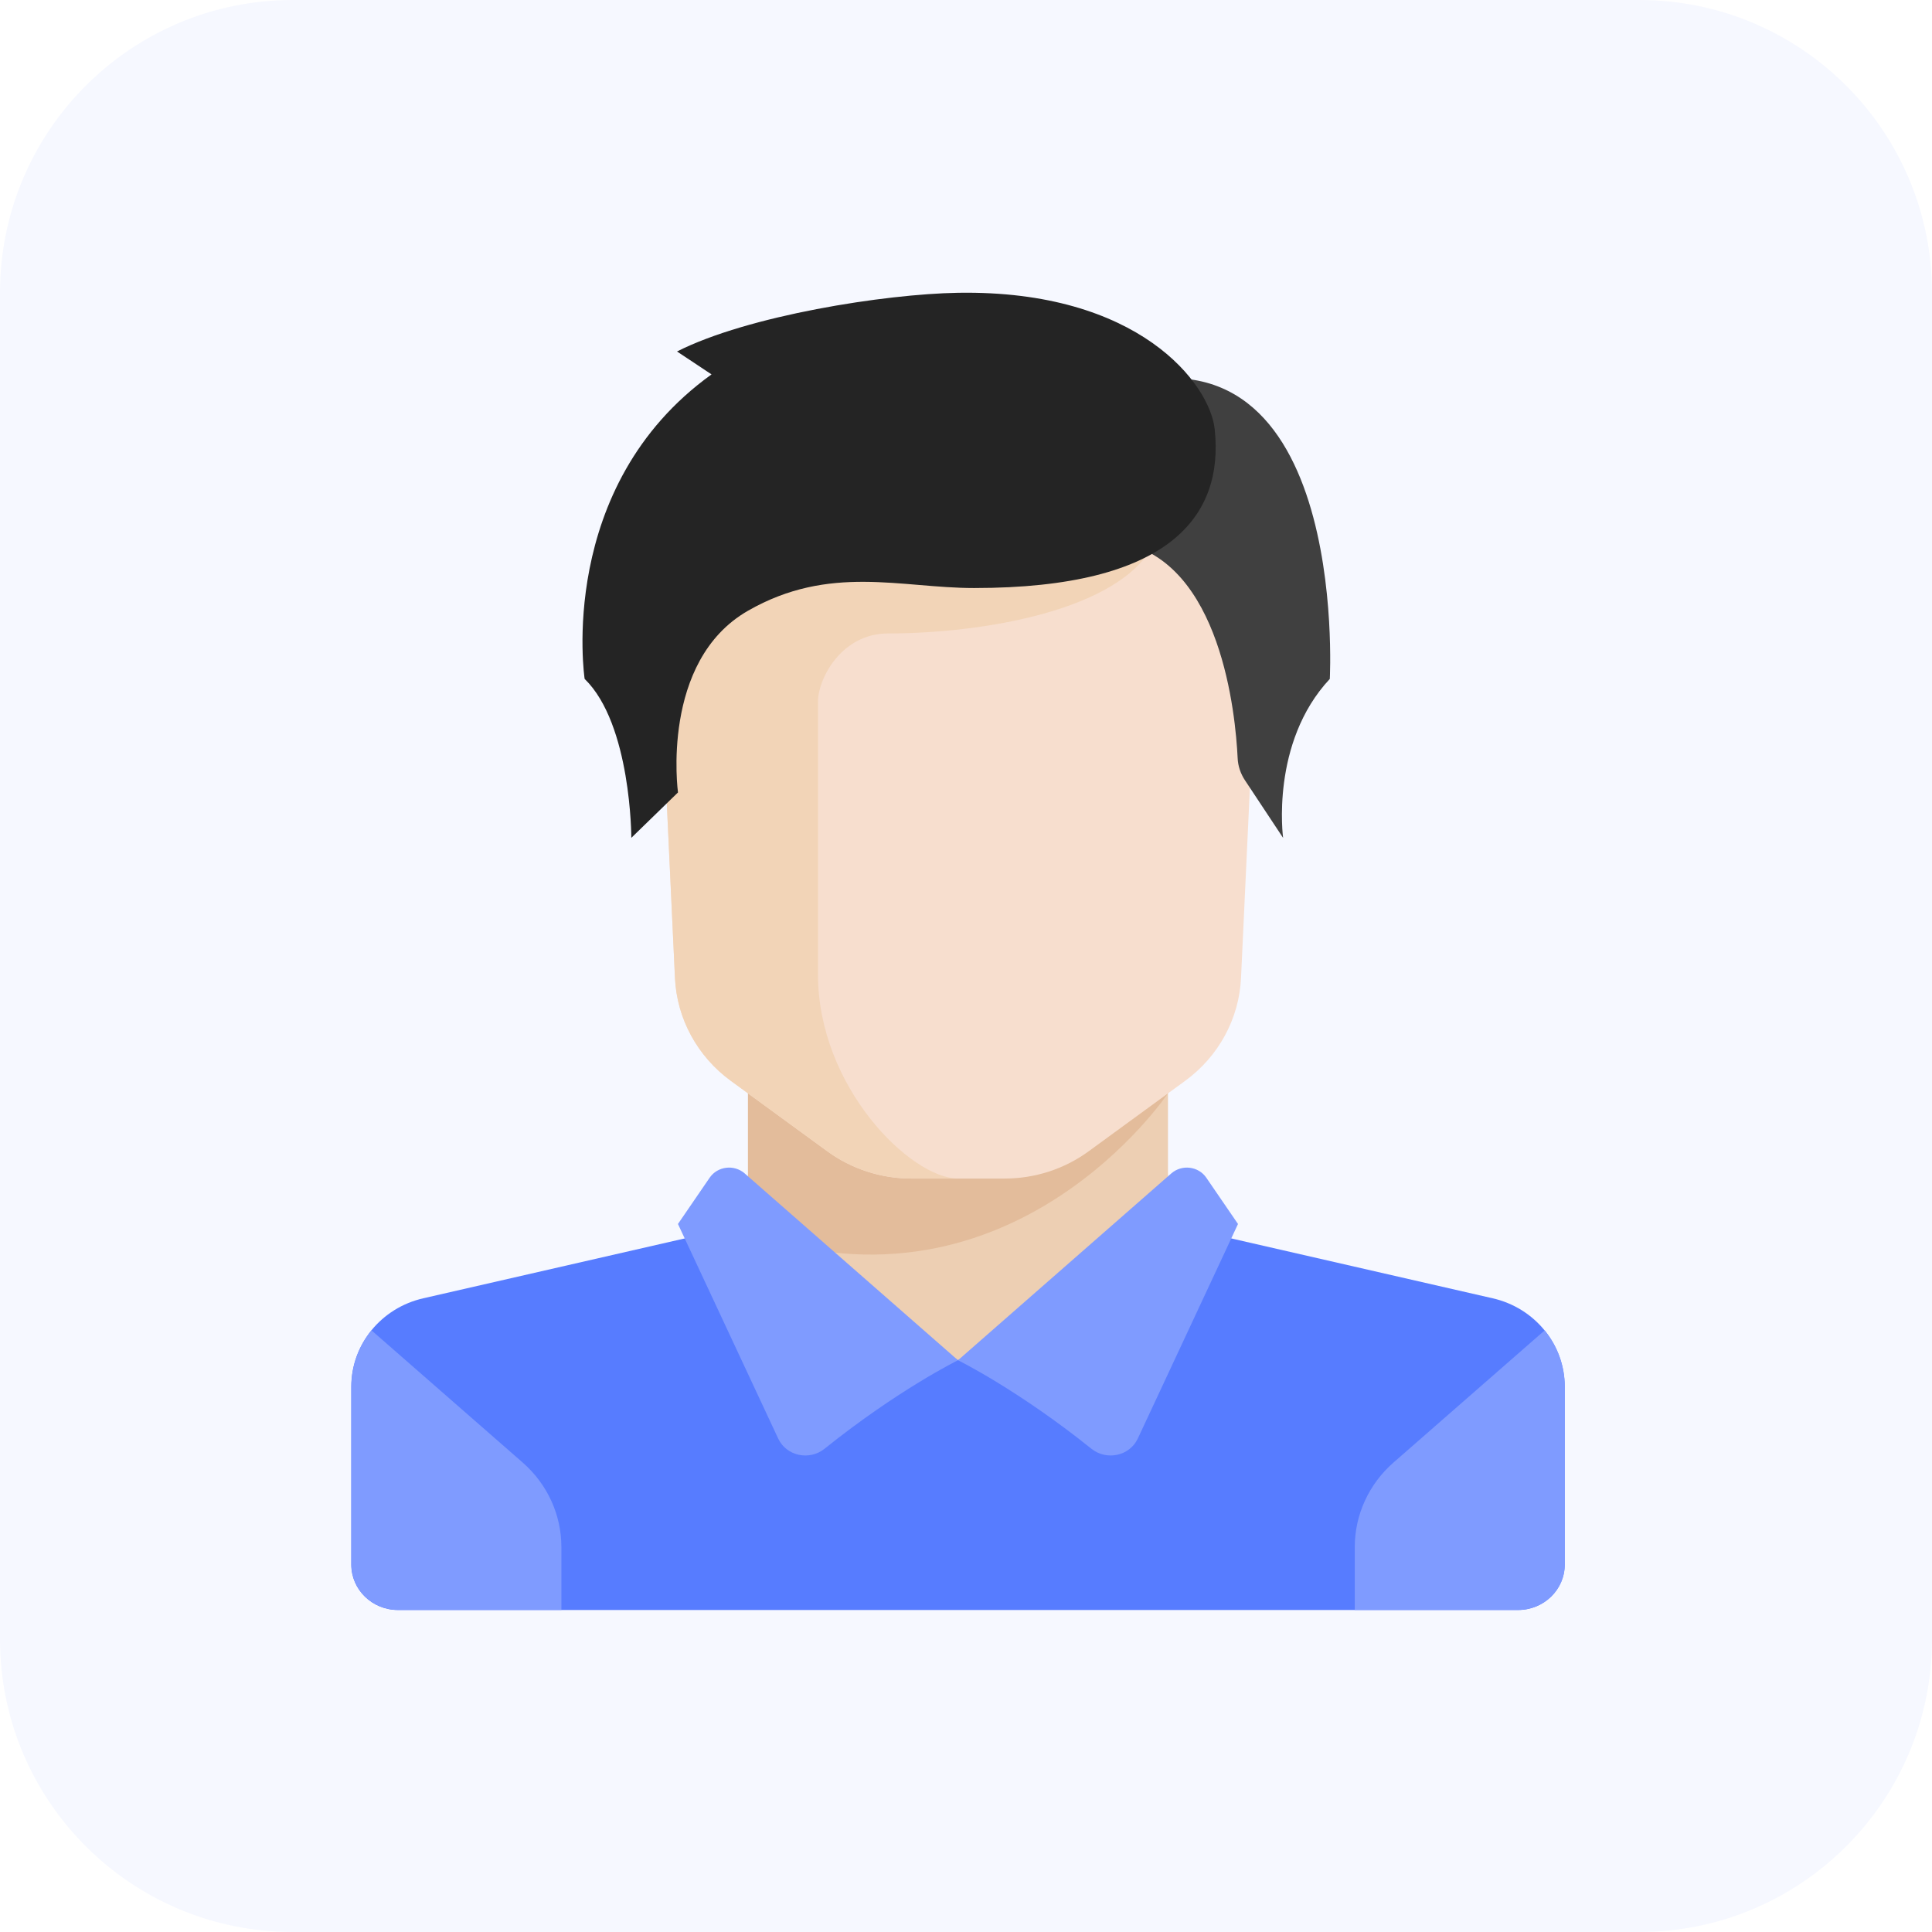
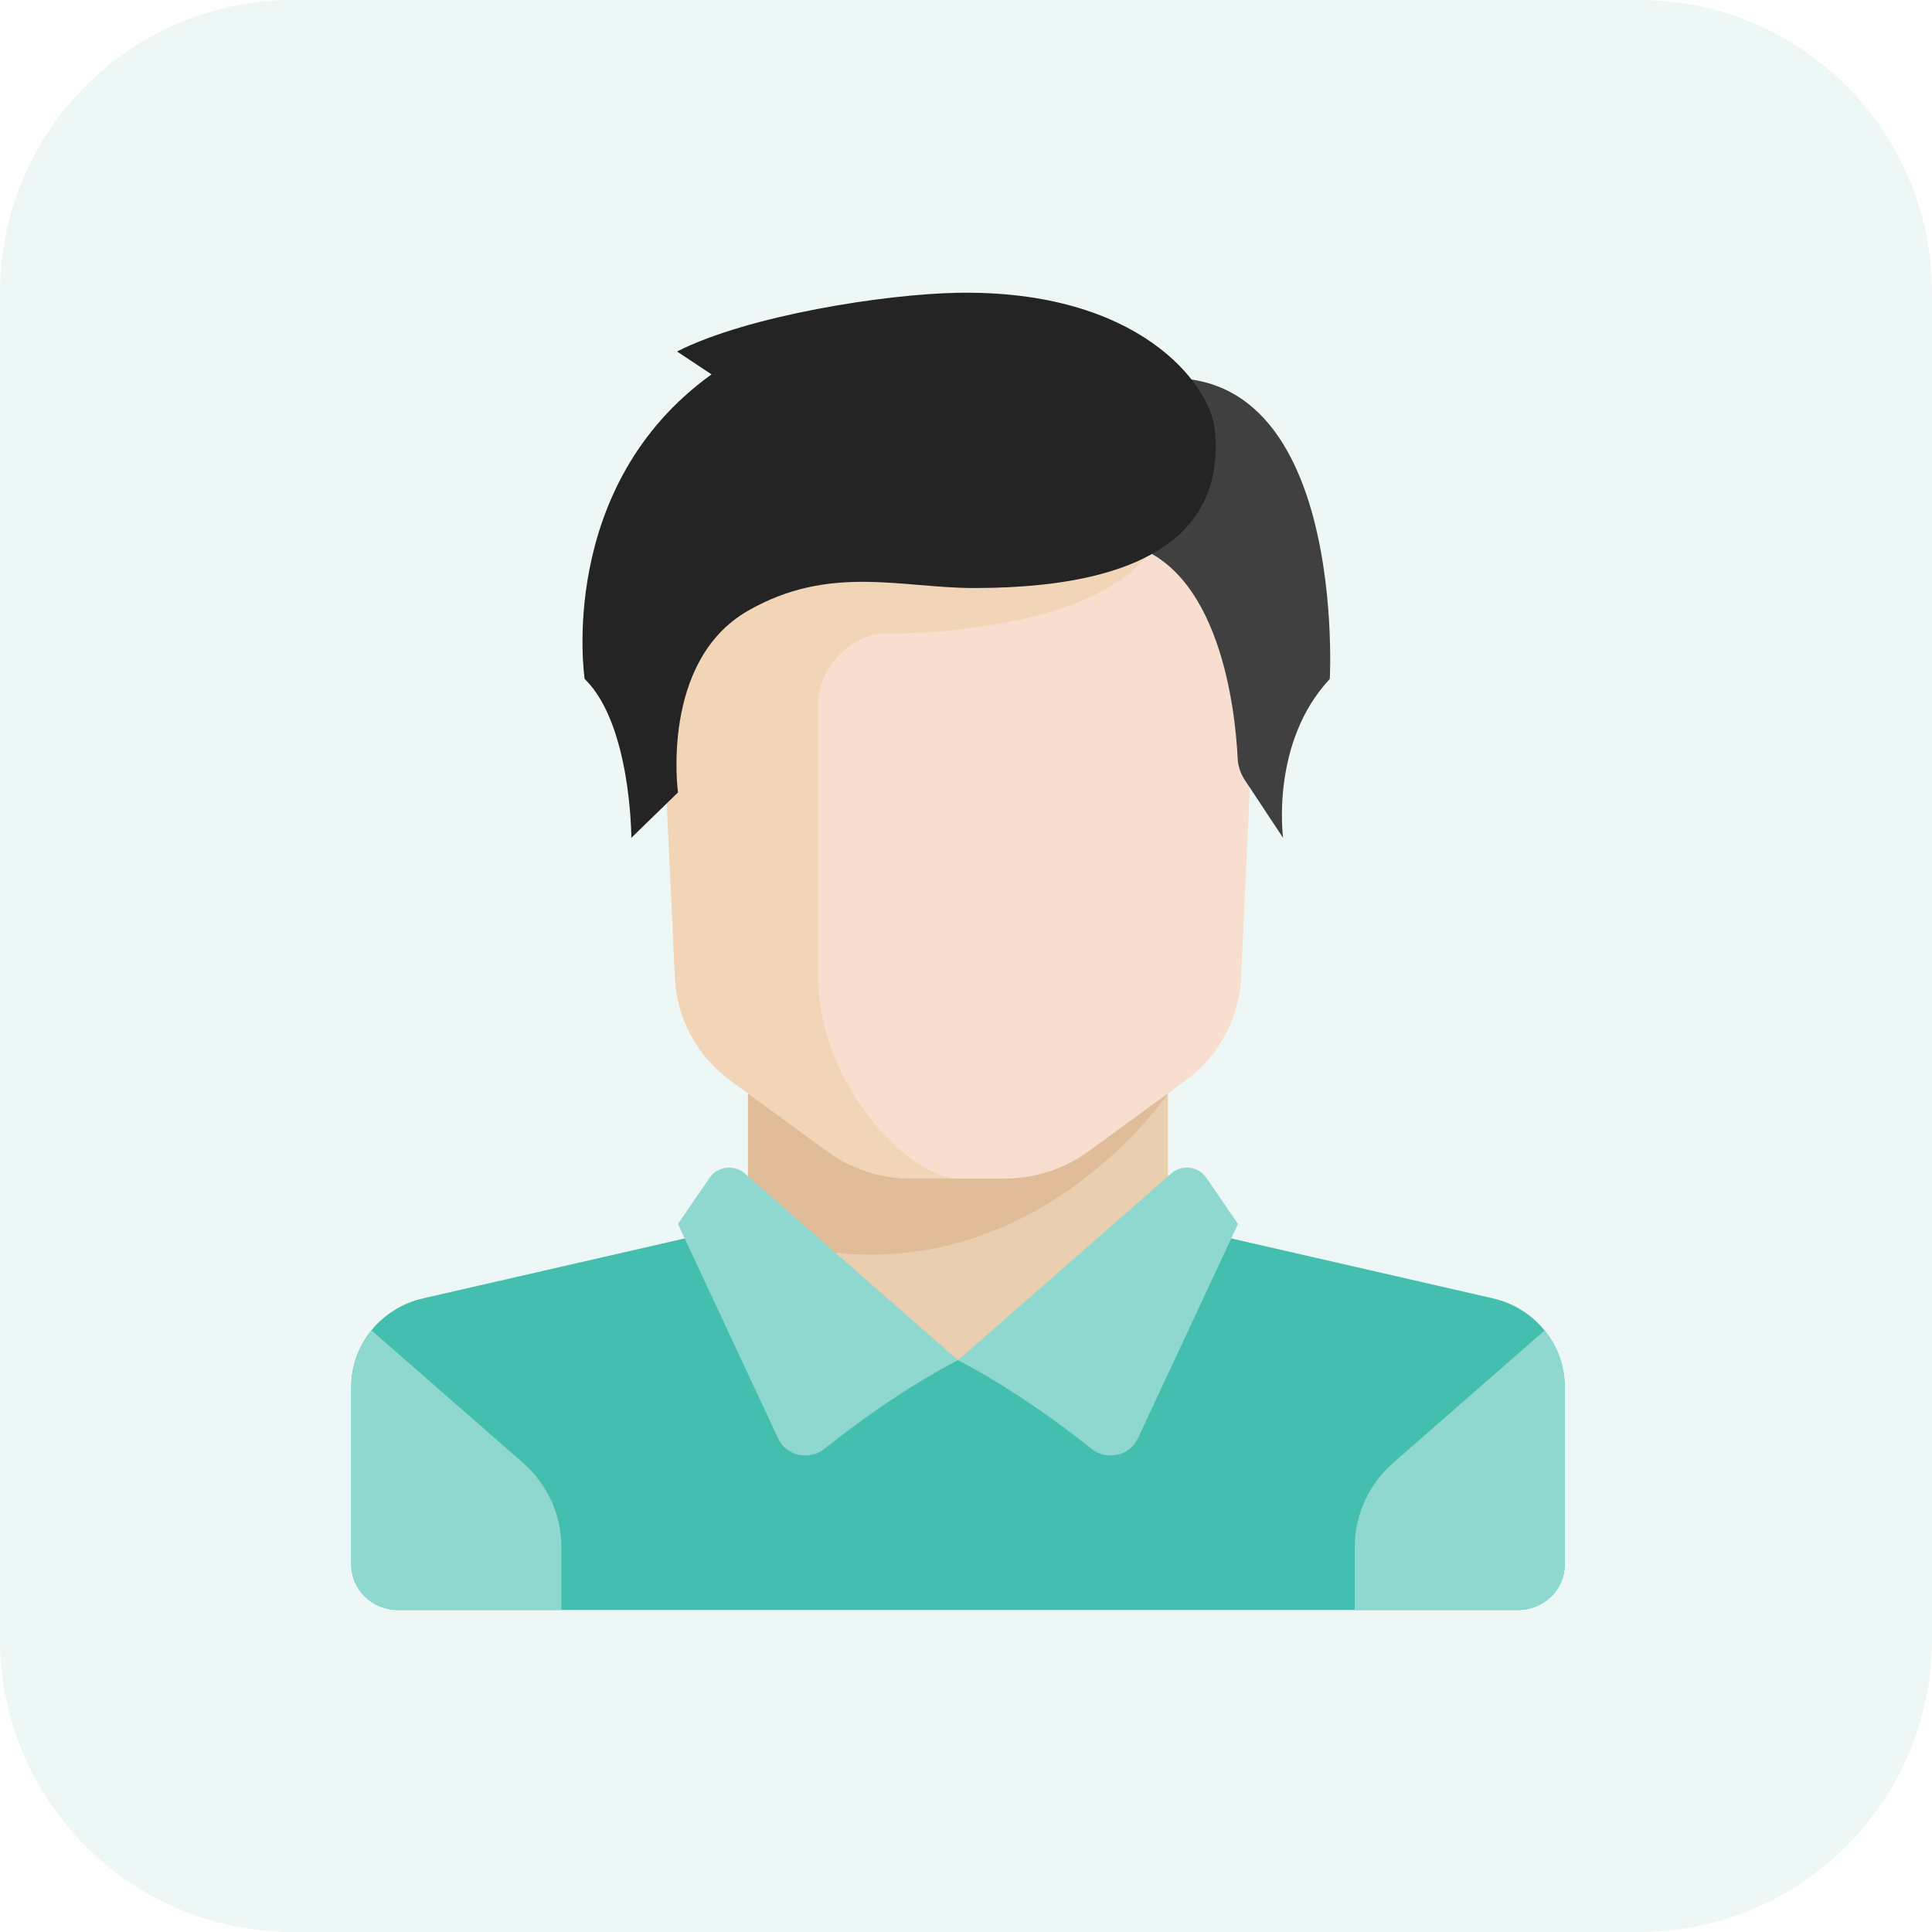
<svg xmlns="http://www.w3.org/2000/svg" width="66" height="66" viewBox="0 0 66 66" fill="none">
-   <rect width="66" height="66" rx="10" fill="#F6F8FF" />
+   <rect width="66" height="66" rx="10" fill="#edf8f6" />
  <path d="M39.9 41.812V36.381H25.551V41.812L32.725 48.018L39.9 41.812Z" fill="#E6AF78" fill-opacity="0.56" />
-   <path d="M50.994 44.352L41.13 42.093C40.981 42.059 40.844 42.001 40.716 41.93L32.726 46.466L25.048 41.711C24.85 41.893 24.603 42.028 24.323 42.093L14.458 44.352C13.018 44.681 12 45.932 12 47.372V53.449C12 54.306 12.714 55 13.594 55H51.858C52.739 55 53.452 54.306 53.452 53.449V47.372C53.453 45.932 52.434 44.681 50.994 44.352Z" fill="#577CFF" />
+   <path d="M50.994 44.352L41.13 42.093C40.981 42.059 40.844 42.001 40.716 41.93L32.726 46.466L25.048 41.711C24.85 41.893 24.603 42.028 24.323 42.093L14.458 44.352C13.018 44.681 12 45.932 12 47.372V53.449C12 54.306 12.714 55 13.594 55H51.858C52.739 55 53.452 54.306 53.452 53.449V47.372C53.453 45.932 52.434 44.681 50.994 44.352Z" fill="#44bfaf" />
  <path d="M25.551 36.381V42.111C34.589 45.28 39.9 37.349 39.9 37.349V36.381H25.551V36.381Z" fill="#D29B6E" fill-opacity="0.34" />
  <path d="M22.363 18.537L23.058 33.411C23.123 34.8 23.823 36.089 24.966 36.923L28.262 39.329C29.09 39.934 30.097 40.261 31.132 40.261H34.321C35.356 40.261 36.363 39.934 37.191 39.329L40.487 36.923C41.63 36.089 42.33 34.8 42.395 33.411L43.089 18.537H22.363Z" fill="#F7DECE" />
  <path d="M30.335 21.64C33.524 21.64 38.306 20.865 39.441 18.537H22.363L23.058 33.411C23.123 34.8 23.823 36.089 24.966 36.923L28.262 39.329C29.09 39.934 30.097 40.261 31.132 40.261H32.726C31.132 40.261 27.943 37.157 27.943 33.278C27.943 31.381 27.943 26.296 27.943 23.968C27.943 23.192 28.741 21.64 30.335 21.64Z" fill="#F2D4B7" />
-   <path d="M17.856 49.963L12.691 45.447C12.258 45.981 12.004 46.652 12.004 47.37V53.447C12.004 54.304 12.718 54.998 13.598 54.998H19.178V52.849C19.178 51.748 18.698 50.699 17.856 49.963Z" fill="#7F9BFF" />
-   <path d="M47.603 49.963L52.769 45.447C53.202 45.981 53.456 46.652 53.456 47.37V53.447C53.456 54.304 52.742 54.998 51.861 54.998H46.281V52.849C46.281 51.748 46.762 50.699 47.603 49.963Z" fill="#7F9BFF" />
-   <path d="M25.44 40.086L32.726 46.468C32.726 46.468 30.685 47.471 28.167 49.492C27.648 49.908 26.862 49.739 26.584 49.143L23.16 41.813L24.243 40.232C24.513 39.839 25.078 39.77 25.44 40.086Z" fill="#7F9BFF" />
-   <path d="M40.013 40.086L32.727 46.468C32.727 46.468 34.767 47.471 37.285 49.492C37.805 49.908 38.59 49.739 38.869 49.143L42.292 41.813L41.209 40.232C40.94 39.839 40.374 39.77 40.013 40.086Z" fill="#7F9BFF" />
+   <path d="M17.856 49.963L12.691 45.447C12.258 45.981 12.004 46.652 12.004 47.37V53.447C12.004 54.304 12.718 54.998 13.598 54.998H19.178V52.849C19.178 51.748 18.698 50.699 17.856 49.963Z" fill="#8ED8CF" />
+   <path d="M47.603 49.963L52.769 45.447C53.202 45.981 53.456 46.652 53.456 47.37V53.447C53.456 54.304 52.742 54.998 51.861 54.998H46.281V52.849C46.281 51.748 46.762 50.699 47.603 49.963Z" fill="#8ED8CF" />
+   <path d="M25.44 40.086L32.726 46.468C32.726 46.468 30.685 47.471 28.167 49.492C27.648 49.908 26.862 49.739 26.584 49.143L23.16 41.813L24.243 40.232C24.513 39.839 25.078 39.77 25.44 40.086Z" fill="#8ED8CF" />
+   <path d="M40.013 40.086L32.727 46.468C32.727 46.468 34.767 47.471 37.285 49.492C37.805 49.908 38.59 49.739 38.869 49.143L42.292 41.813L41.209 40.232C40.94 39.839 40.374 39.77 40.013 40.086Z" fill="#8ED8CF" />
  <path d="M37.559 13.398L38.306 18.538C41.717 19.202 42.209 24.412 42.28 25.901C42.292 26.171 42.381 26.431 42.532 26.659L43.833 28.624C43.833 28.624 43.388 25.375 45.428 23.193C45.428 23.193 46.128 10.295 37.559 13.398Z" fill="#404040" />
  <path d="M23.128 12.007L24.307 12.79C18.976 16.621 19.972 23.192 19.972 23.192C21.567 24.743 21.567 28.622 21.567 28.622L23.161 27.071C23.161 27.071 22.546 22.588 25.552 20.864C28.342 19.264 30.784 20.088 33.275 20.088C39.951 20.088 41.819 17.64 41.495 14.657C41.328 13.114 38.904 9.9 32.727 10.002C30.234 10.044 25.552 10.778 23.128 12.007Z" fill="#242424" />
</svg>
